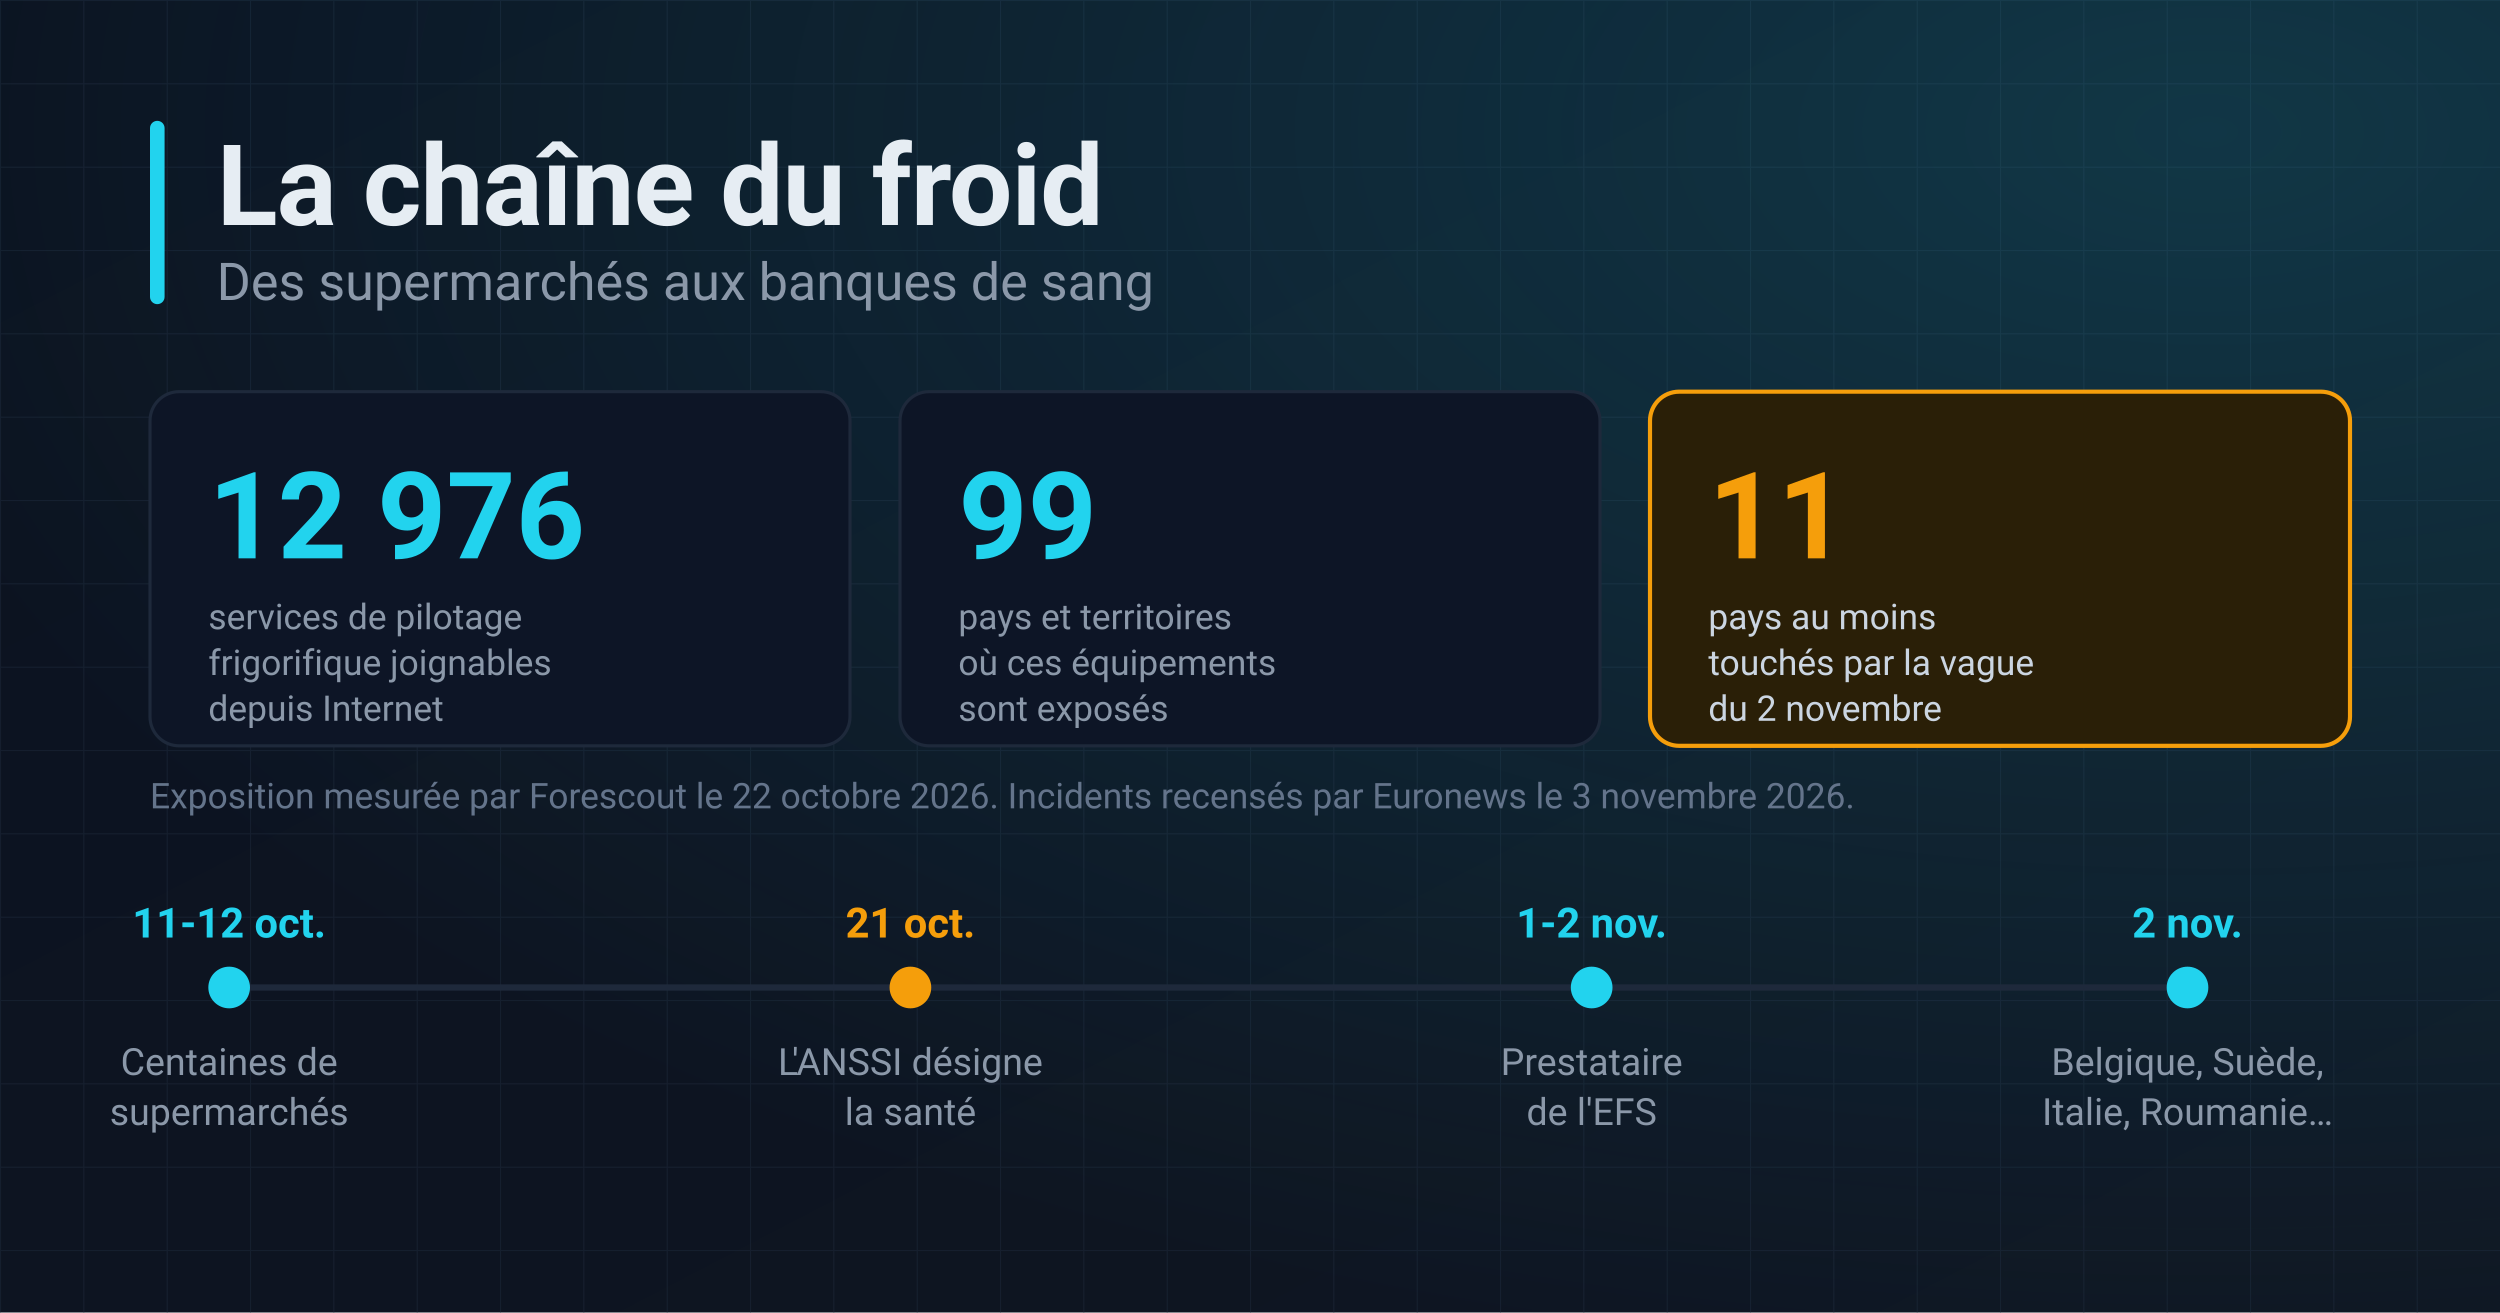
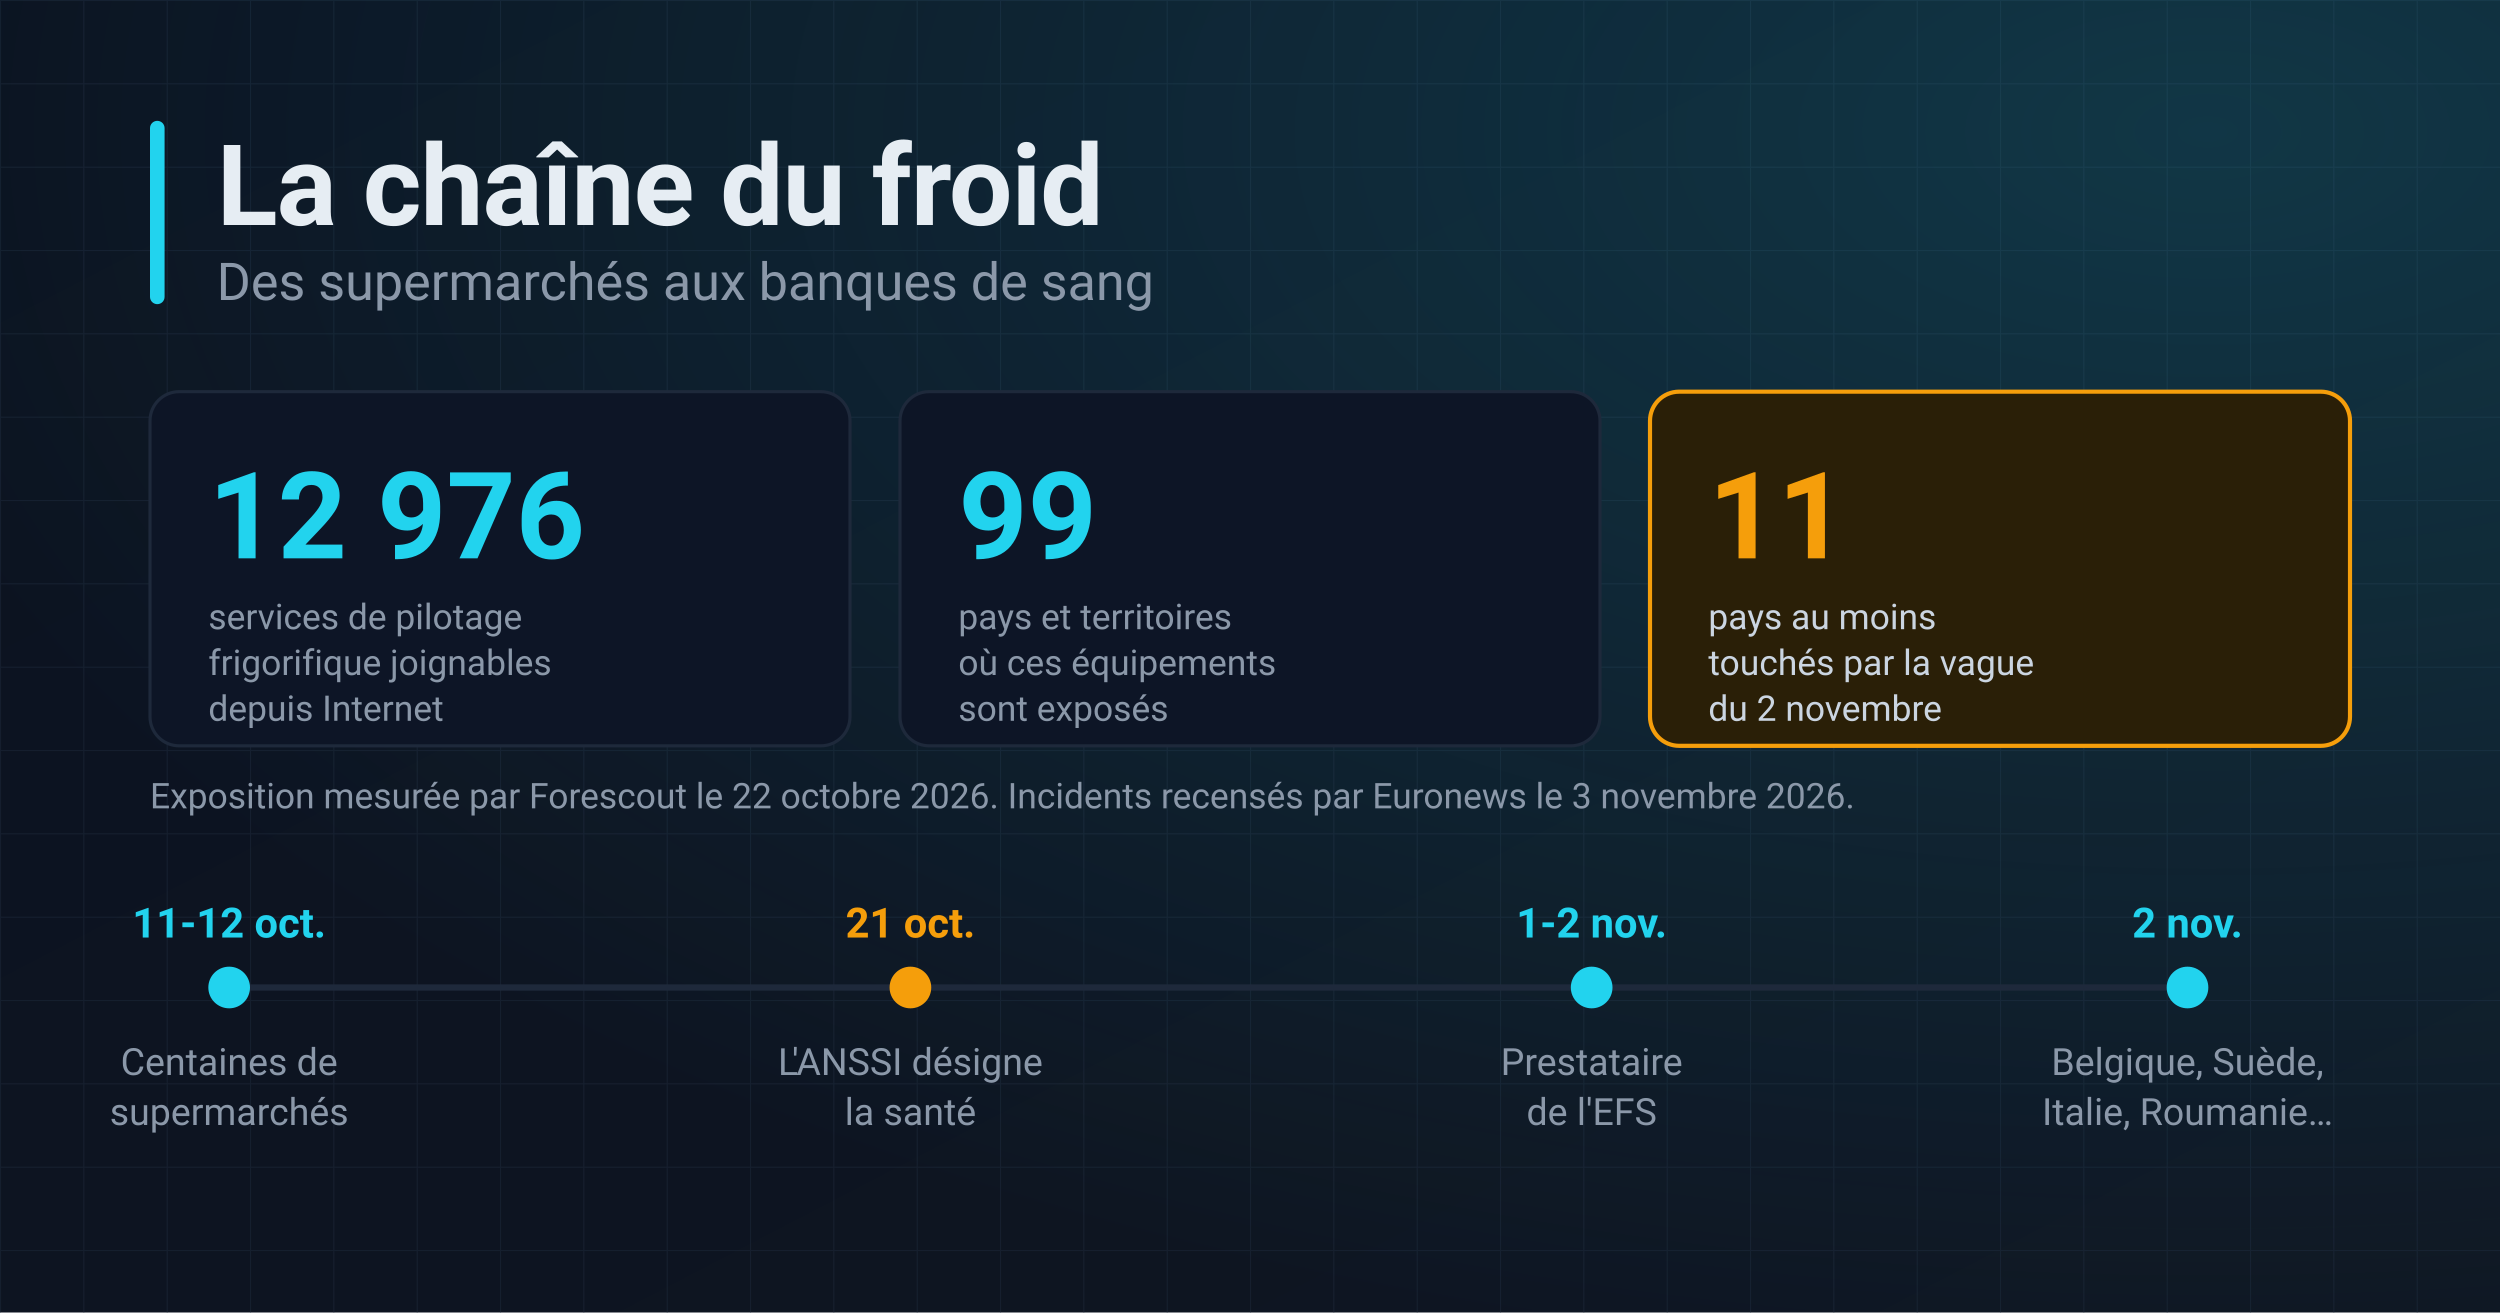
<svg xmlns="http://www.w3.org/2000/svg" width="1200" height="630" viewBox="0 0 1200 630" role="img" aria-labelledby="tfc">
  <defs>
    <linearGradient id="bgf" x1="0" y1="0" x2="1" y2="1">
      <stop offset="0" stop-color="#0b1220" />
      <stop offset="1" stop-color="#0f1622" />
    </linearGradient>
    <radialGradient id="glowf" cx="0.88" cy="0.1" r="0.95">
      <stop offset="0" stop-color="#22d3ee" stop-opacity="0.18" />
      <stop offset="1" stop-color="#22d3ee" stop-opacity="0" />
    </radialGradient>
    <pattern id="gridf" width="40" height="40" patternUnits="userSpaceOnUse">
      <path d="M40 0H0V40" fill="none" stroke="#1e293b" stroke-width="1" />
    </pattern>
  </defs>
  <rect width="1200" height="630" fill="url(#bgf)" />
  <rect width="1200" height="630" fill="url(#gridf)" opacity="0.5" />
  <rect width="1200" height="630" fill="url(#glowf)" />
  <g font-family="system-ui, -apple-system, 'Segoe UI', Roboto, sans-serif">
    <rect x="72" y="58" width="7" height="88" rx="3.5" fill="#22d3ee" />
    <text x="104" y="108" font-size="54" font-weight="700" fill="#e6edf3" letter-spacing="-0.5">La chaîne du froid</text>
    <text x="104" y="144" font-size="25" fill="#8b98a9">Des supermarchés aux banques de sang</text>
    <g>
      <rect x="72" y="188" width="336" height="170" rx="14" fill="#0d1526" stroke="#1e293b" stroke-width="1.5" />
      <text x="100" y="268" font-size="58" font-weight="700" fill="#22d3ee">12 976</text>
      <text x="100" y="302" font-size="17" fill="#8b98a9">
        <tspan x="100">services de pilotage</tspan>
        <tspan x="100" dy="22">frigorifique joignables</tspan>
        <tspan x="100" dy="22">depuis Internet</tspan>
      </text>
    </g>
    <g>
      <rect x="432" y="188" width="336" height="170" rx="14" fill="#0d1526" stroke="#1e293b" stroke-width="1.5" />
      <text x="460" y="268" font-size="58" font-weight="700" fill="#22d3ee">99</text>
      <text x="460" y="302" font-size="17" fill="#8b98a9">
        <tspan x="460">pays et territoires</tspan>
        <tspan x="460" dy="22">où ces équipements</tspan>
        <tspan x="460" dy="22">sont exposés</tspan>
      </text>
    </g>
    <g>
      <rect x="792" y="188" width="336" height="170" rx="14" fill="#2a1f07" stroke="#f59e0b" stroke-width="2" />
      <text x="820" y="268" font-size="58" font-weight="700" fill="#f59e0b">11</text>
      <text x="820" y="302" font-size="17" fill="#cbd5e1">
        <tspan x="820">pays au moins</tspan>
        <tspan x="820" dy="22">touchés par la vague</tspan>
        <tspan x="820" dy="22">du 2 novembre</tspan>
      </text>
    </g>
-     <text x="72" y="388" font-size="17" fill="#64748b">Exposition mesurée par Forescout le 22 octobre 2026. Incidents recensés par Euronews le 3 novembre 2026.</text>
+     <text x="72" y="388" font-size="17" fill="#8b98a9">Exposition mesurée par Forescout le 22 octobre 2026. Incidents recensés par Euronews le 3 novembre 2026.</text>
    <line x1="110" y1="474" x2="1050" y2="474" stroke="#1e293b" stroke-width="3" />
    <circle cx="110" cy="474" r="10" fill="#22d3ee" />
    <circle cx="437" cy="474" r="10" fill="#f59e0b" />
    <circle cx="764" cy="474" r="10" fill="#22d3ee" />
    <circle cx="1050" cy="474" r="10" fill="#22d3ee" />
    <g font-size="20" font-weight="700">
      <text x="110" y="450" fill="#22d3ee" text-anchor="middle">11-12 oct.</text>
      <text x="437" y="450" fill="#f59e0b" text-anchor="middle">21 oct.</text>
      <text x="764" y="450" fill="#22d3ee" text-anchor="middle">1-2 nov.</text>
      <text x="1050" y="450" fill="#22d3ee" text-anchor="middle">2 nov.</text>
    </g>
    <g font-size="18" fill="#8b98a9">
      <text x="110" y="516" text-anchor="middle">Centaines de</text>
      <text x="110" y="540" text-anchor="middle">supermarchés</text>
      <text x="437" y="516" text-anchor="middle">L'ANSSI désigne</text>
      <text x="437" y="540" text-anchor="middle">la santé</text>
      <text x="764" y="516" text-anchor="middle">Prestataire</text>
      <text x="764" y="540" text-anchor="middle">de l'EFS</text>
      <text x="1050" y="516" text-anchor="middle">Belgique, Suède,</text>
      <text x="1050" y="540" text-anchor="middle">Italie, Roumanie…</text>
    </g>
  </g>
</svg>
